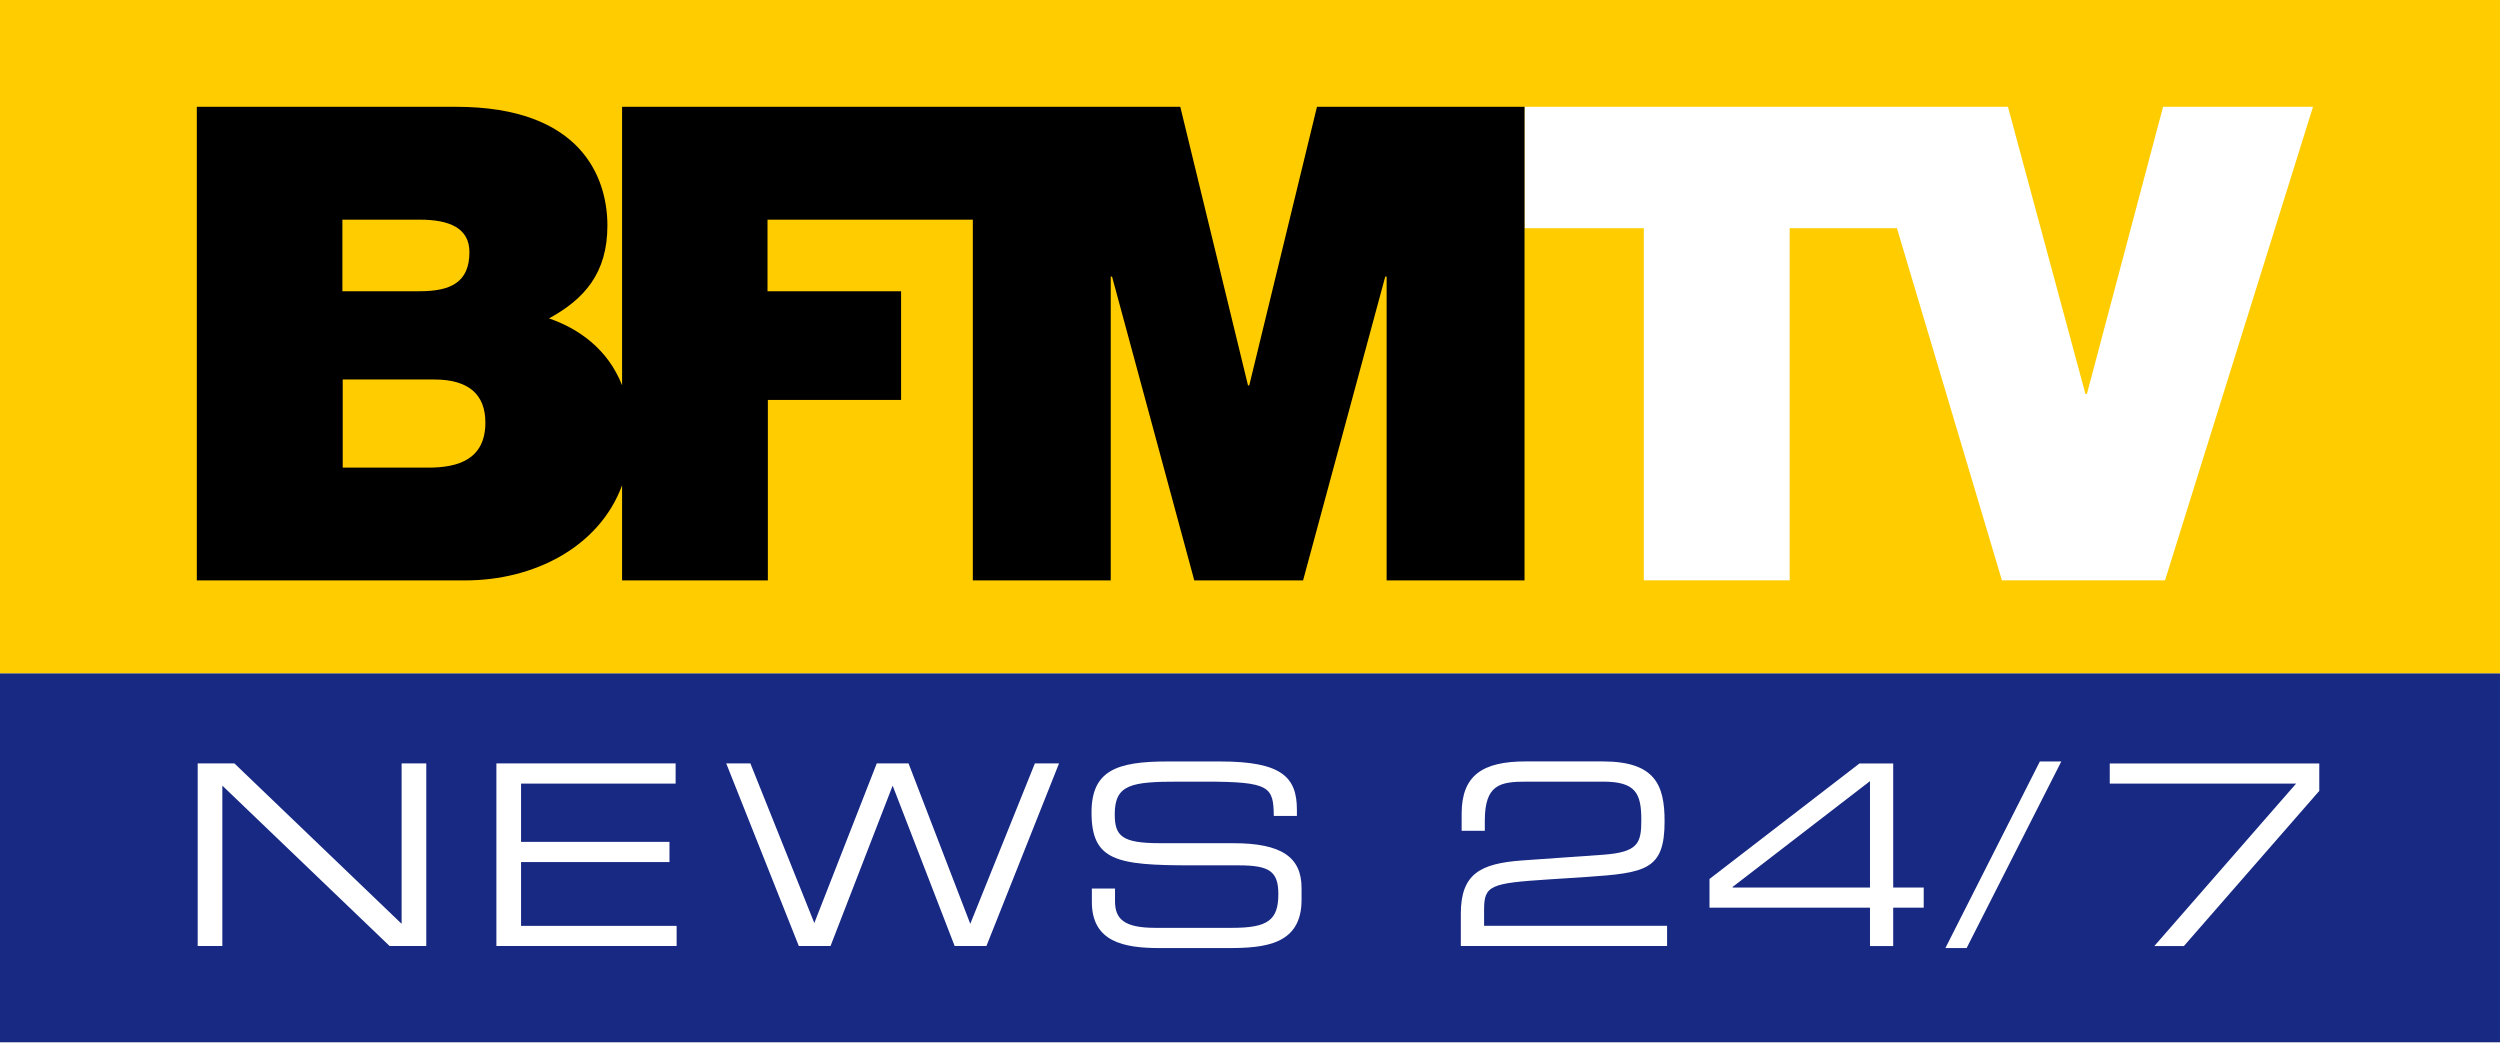
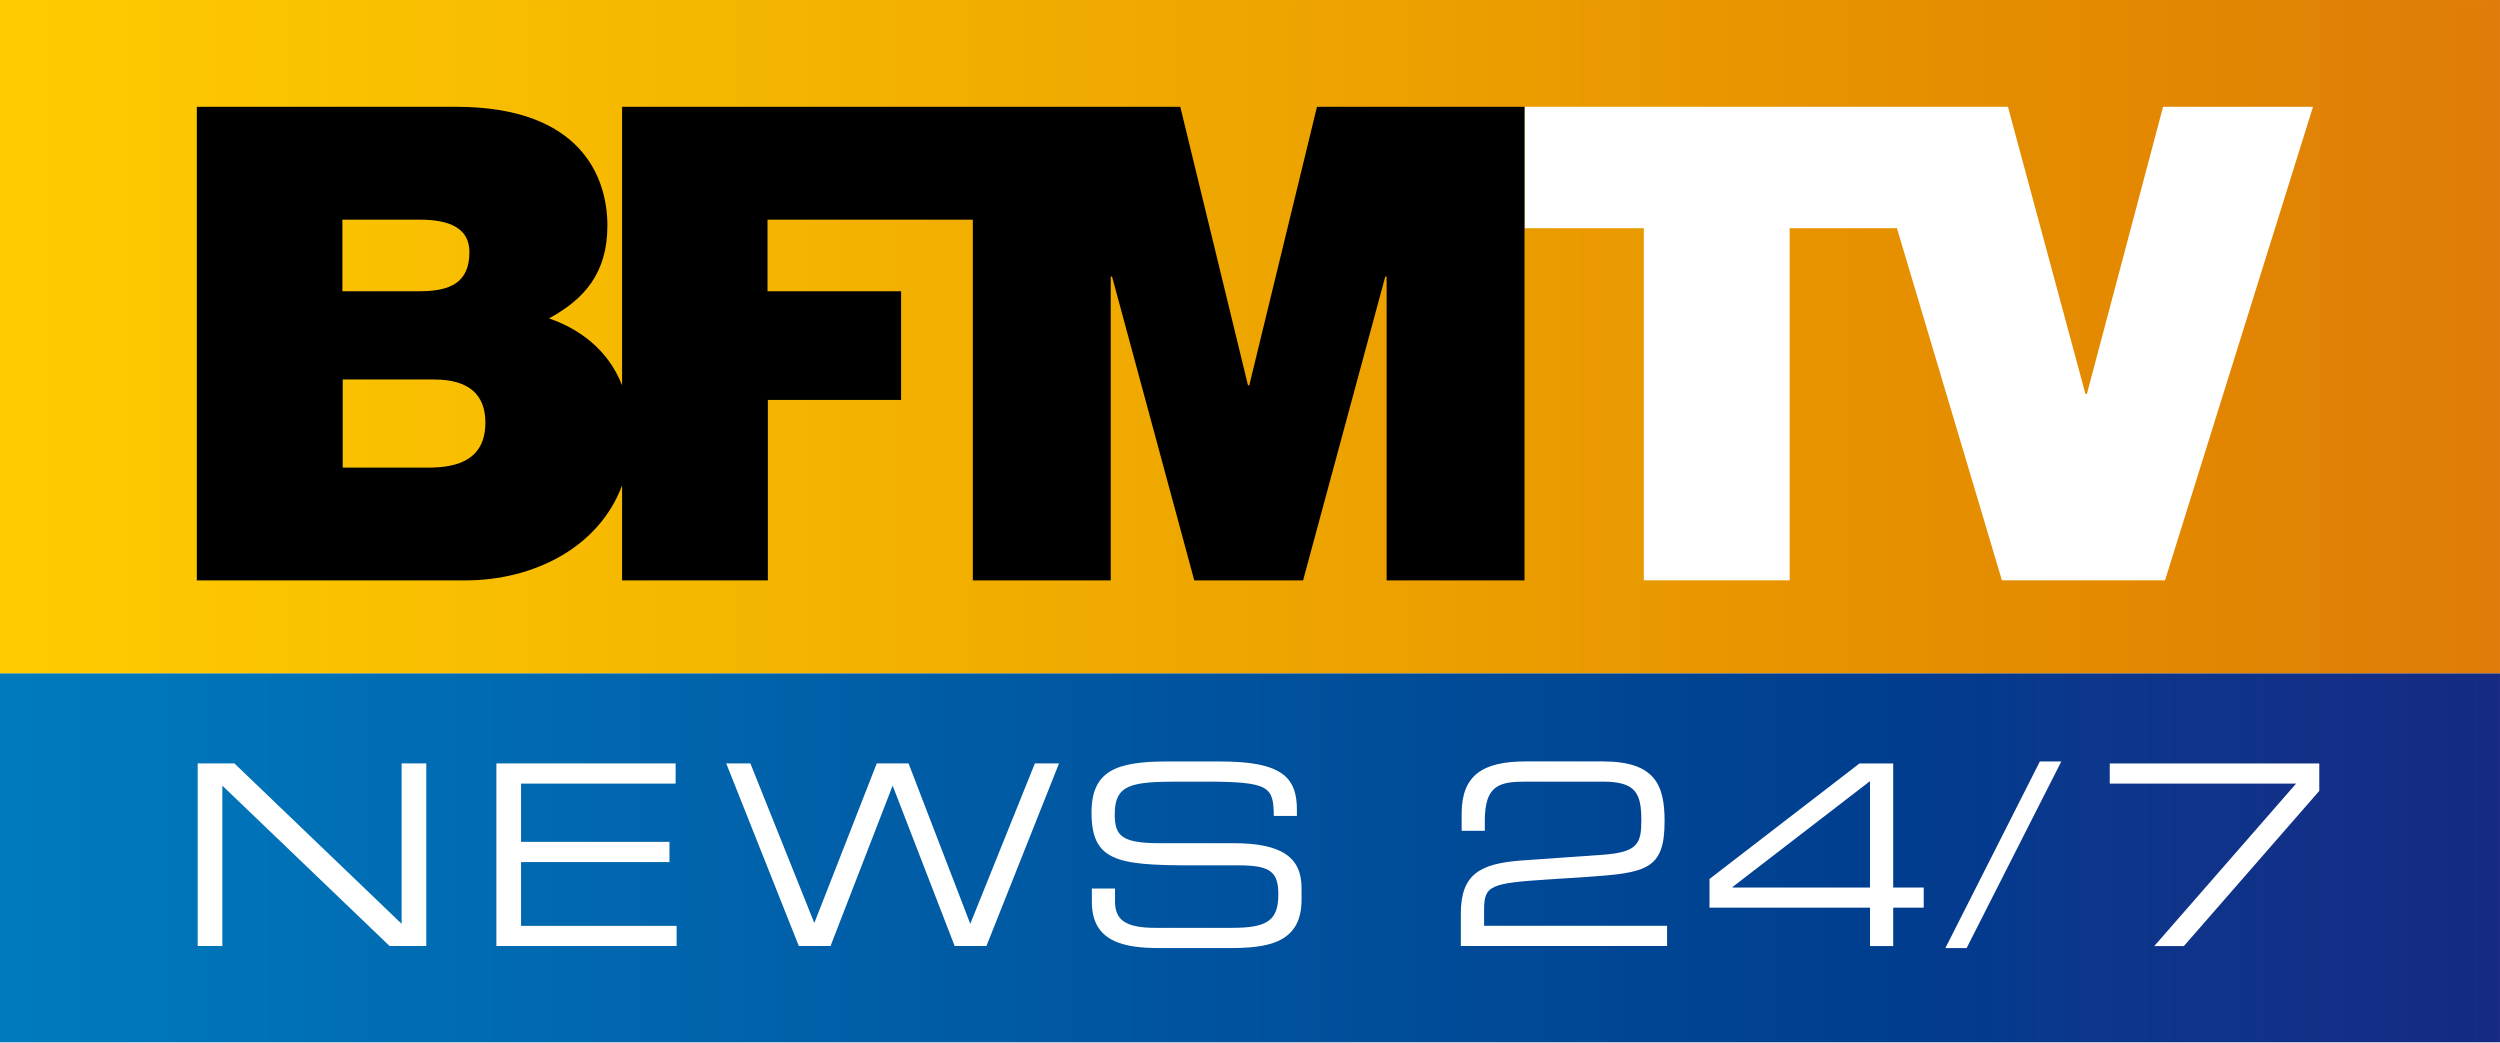
<svg xmlns="http://www.w3.org/2000/svg" height="250.14" width="600" version="1.1">
  <defs>
-     <linearGradient id="linearGradient3320" gradientUnits="userSpaceOnUse" gradientTransform="matrix(-706.8076,0,0,-706.8078,701.6096,480.5596)">
+     <linearGradient id="linearGradient3320" gradientUnits="userSpaceOnUse" gradientTransform="matrix(-706.8076,0,0,-706.8078,701.6096,480.5596)" x1="0" x2="1" y1="0" y2="0">
      <stop stop-color="#172983" offset="0" />
      <stop stop-color="#142b84" offset="0.016" />
      <stop stop-color="#152c85" offset="0.032" />
      <stop stop-color="#132e86" offset="0.048" />
      <stop stop-color="#142f87" offset="0.063" />
      <stop stop-color="#113188" offset="0.079" />
      <stop stop-color="#0e3389" offset="0.095" />
      <stop stop-color="#0f3489" offset="0.111" />
      <stop stop-color="#0b368a" offset="0.127" />
      <stop stop-color="#0c378b" offset="0.143" />
      <stop stop-color="#09388c" offset="0.159" />
      <stop stop-color="#043a8d" offset="0.175" />
      <stop stop-color="#053b8e" offset="0.19" />
      <stop stop-color="#003d8f" offset="0.206" />
      <stop stop-color="#003f90" offset="0.222" />
      <stop stop-color="#004091" offset="0.238" />
      <stop stop-color="#004192" offset="0.254" />
      <stop stop-color="#004393" offset="0.27" />
      <stop stop-color="#004494" offset="0.286" />
      <stop stop-color="#004695" offset="0.302" />
      <stop stop-color="#004896" offset="0.317" />
      <stop stop-color="#004997" offset="0.333" />
      <stop stop-color="#004a98" offset="0.349" />
      <stop stop-color="#004c99" offset="0.365" />
      <stop stop-color="#004e9a" offset="0.381" />
      <stop stop-color="#004f9c" offset="0.397" />
      <stop stop-color="#00519d" offset="0.413" />
      <stop stop-color="#00529e" offset="0.429" />
      <stop stop-color="#00539f" offset="0.444" />
      <stop stop-color="#0055a0" offset="0.46" />
      <stop stop-color="#0057a1" offset="0.476" />
      <stop stop-color="#0058a2" offset="0.492" />
      <stop stop-color="#005aa4" offset="0.508" />
      <stop stop-color="#005ba5" offset="0.524" />
      <stop stop-color="#005da6" offset="0.54" />
      <stop stop-color="#005ea7" offset="0.556" />
      <stop stop-color="#0060a9" offset="0.571" />
      <stop stop-color="#0062aa" offset="0.587" />
      <stop stop-color="#0063ab" offset="0.603" />
      <stop stop-color="#0065ac" offset="0.619" />
      <stop stop-color="#0066ad" offset="0.635" />
      <stop stop-color="#0068af" offset="0.651" />
      <stop stop-color="#0069b0" offset="0.667" />
      <stop stop-color="#006bb1" offset="0.683" />
      <stop stop-color="#006cb3" offset="0.698" />
      <stop stop-color="#006db3" offset="0.714" />
      <stop stop-color="#006fb5" offset="0.73" />
      <stop stop-color="#0071b6" offset="0.746" />
      <stop stop-color="#0072b7" offset="0.762" />
      <stop stop-color="#0074b9" offset="0.778" />
      <stop stop-color="#0075ba" offset="0.794" />
      <stop stop-color="#07B" offset="0.81" />
      <stop stop-color="#0078bc" offset="0.825" />
      <stop stop-color="#0079bd" offset="0.841" />
      <stop stop-color="#007bbe" offset="0.857" />
      <stop stop-color="#007dc0" offset="0.873" />
      <stop stop-color="#007ec1" offset="0.889" />
      <stop stop-color="#007fc2" offset="0.905" />
      <stop stop-color="#0081c3" offset="0.921" />
      <stop stop-color="#0082c4" offset="0.937" />
      <stop stop-color="#0084c5" offset="0.952" />
      <stop stop-color="#0085c7" offset="0.968" />
      <stop stop-color="#0086c8" offset="0.984" />
      <stop stop-color="#0088c9" offset="1" />
    </linearGradient>
-     <linearGradient id="linearGradient3479" gradientUnits="userSpaceOnUse" gradientTransform="matrix(599.9556,0,0,599.9556,101.6532,355.4908)">
+     <linearGradient id="linearGradient3479" gradientUnits="userSpaceOnUse" gradientTransform="matrix(599.9556,0,0,599.9556,101.6532,355.4908)" x1="0" x2="1" y1="0" y2="0">
      <stop stop-color="#FC0" offset="0" />
      <stop stop-color="#fecb00" offset="0.016" />
      <stop stop-color="#fdca00" offset="0.032" />
      <stop stop-color="#fdc900" offset="0.048" />
      <stop stop-color="#fcc800" offset="0.063" />
      <stop stop-color="#fcc600" offset="0.079" />
      <stop stop-color="#fcc500" offset="0.095" />
      <stop stop-color="#fbc400" offset="0.111" />
      <stop stop-color="#fac300" offset="0.127" />
      <stop stop-color="#f9c100" offset="0.143" />
      <stop stop-color="#f9c000" offset="0.159" />
      <stop stop-color="#f9bf00" offset="0.175" />
      <stop stop-color="#f8be00" offset="0.19" />
      <stop stop-color="#f8bd00" offset="0.206" />
      <stop stop-color="#f7bb00" offset="0.222" />
      <stop stop-color="#f7ba00" offset="0.238" />
      <stop stop-color="#f6b900" offset="0.254" />
      <stop stop-color="#f5b700" offset="0.27" />
      <stop stop-color="#f5b700" offset="0.286" />
      <stop stop-color="#f4b500" offset="0.302" />
      <stop stop-color="#f4b400" offset="0.317" />
      <stop stop-color="#f4b300" offset="0.333" />
      <stop stop-color="#f3b100" offset="0.349" />
      <stop stop-color="#f3b000" offset="0.365" />
      <stop stop-color="#f2af00" offset="0.381" />
      <stop stop-color="#f2ae00" offset="0.397" />
      <stop stop-color="#f1ac00" offset="0.413" />
      <stop stop-color="#f0ab00" offset="0.429" />
      <stop stop-color="#f0aa00" offset="0.444" />
      <stop stop-color="#efa900" offset="0.46" />
      <stop stop-color="#efa700" offset="0.476" />
      <stop stop-color="#eea600" offset="0.492" />
      <stop stop-color="#eea500" offset="0.508" />
      <stop stop-color="#eea400" offset="0.524" />
      <stop stop-color="#eda200" offset="0.54" />
      <stop stop-color="#eca100" offset="0.556" />
      <stop stop-color="#eca000" offset="0.571" />
      <stop stop-color="#eb9e00" offset="0.587" />
      <stop stop-color="#eb9d00" offset="0.603" />
      <stop stop-color="#ea9c00" offset="0.619" />
      <stop stop-color="#ea9a00" offset="0.635" />
      <stop stop-color="#e99a00" offset="0.651" />
      <stop stop-color="#e99800" offset="0.667" />
      <stop stop-color="#e99600" offset="0.683" />
      <stop stop-color="#e89600" offset="0.698" />
      <stop stop-color="#e89400" offset="0.714" />
      <stop stop-color="#e79300" offset="0.73" />
      <stop stop-color="#e69100" offset="0.746" />
      <stop stop-color="#e69000" offset="0.762" />
      <stop stop-color="#e58f00" offset="0.778" />
      <stop stop-color="#e58d00" offset="0.794" />
      <stop stop-color="#e48c00" offset="0.81" />
      <stop stop-color="#e48b00" offset="0.825" />
      <stop stop-color="#e48900" offset="0.841" />
      <stop stop-color="#e38800" offset="0.857" />
      <stop stop-color="#e38701" offset="0.873" />
      <stop stop-color="#e28502" offset="0.889" />
      <stop stop-color="#e28403" offset="0.905" />
      <stop stop-color="#e18304" offset="0.921" />
      <stop stop-color="#e08106" offset="0.937" />
      <stop stop-color="#e08006" offset="0.952" />
      <stop stop-color="#df7e08" offset="0.968" />
      <stop stop-color="#df7d08" offset="0.984" />
      <stop stop-color="#df7c09" offset="1" />
    </linearGradient>
  </defs>
  <g transform="translate(-101.6541,-274.5383)">
    <path d="m101.65,274.54,0,161.63,600,0,0-161.63-600,0z" fill="url(#linearGradient3479)" />
    <path d="m101.65,436.17,0,88.504,600,0,0-88.504-600,0z" fill="url(#linearGradient3320)" />
    <path d="m620.79,300.17-18.283,68.928-0.346,0-18.601-68.928-116.02,0,0,29.132,28.627,0,0,84.512,35.009,0,0-84.512,25.742,0,25.197,84.512,39.145,0,35.514-113.64z" fill="#FFF" fill-rule="nonzero" />
    <path d="m204.45,386.77-20.543,0,0-21.154,21.993,0c8.27,0,12.246,3.643,12.246,10.318,0,8.762-6.369,10.836-13.695,10.836m-20.623-59.514,18.549,0c7.167,0,11.94,2.034,11.94,7.791,0,7.327-4.6,9.388-11.94,9.388h-18.549zm233.9-27.084-16.249,66.854-0.306,0-16.248-66.854-133.97,0,0,66.827c-3.403-8.616-10.278-13.536-17.537-16.049,8.443-4.601,14.014-10.823,14.014-22.271,0-11.621-6.356-28.507-36.286-28.507h-62.254v113.66h64.488c16.195,0,32.031-7.831,37.575-22.816v22.816h34.983v-43.306h31.978v-26.087h-32.058v-17.179h49.277v86.572h33.095v-72.904h0.319l19.731,72.904h26.114l19.719-72.904h0.332v72.904h33.095v-113.66z" fill="#000" fill-rule="nonzero" />
    <path d="m149.1,457.76,8.815,0,40.128,38.494,0-38.494,5.917,0,0,43.812-8.816,0-40.128-38.48,0,38.48-5.916,0z" fill="#FFF" fill-rule="nonzero" />
    <path d="m220.79,457.76,43.014,0,0,4.84-37.097,0,0,13.988,35.621,0,0,4.84-35.621,0,0,15.318,37.336,0,0,4.826-43.254,0z" fill="#FFF" fill-rule="nonzero" />
    <path d="m275.95,457.76,5.797,0,15.343,38.307,14.985-38.307,7.632,0,14.812,38.494,15.503-38.494,5.797,0-17.418,43.812-7.632,0-14.879-38.48-14.905,38.48-7.619,0z" fill="#FFF" fill-rule="nonzero" />
    <path d="m363.7,487.78,5.558,0,0,3.085c0,4.308,2.287,6.356,9.68,6.356h18.416c8.549,0,11.102-1.821,11.102-8.098,0-5.505-2.18-6.9-9.547-6.9h-11.248c-18.097,0-24.04-1.091-24.04-12.698,0-9.999,5.944-12.233,18.163-12.233h12.765c14.692,0,18.362,3.75,18.362,11.568v1.502h-5.545c-0.106-6.954-0.837-8.23-16.395-8.23h-6.289c-11.435,0-15.49,0.612-15.49,7.805,0,5.213,1.622,6.968,10.889,6.968h17.565c11.542,0,16.382,3.324,16.382,10.757v2.845c0,10.77-8.83,11.568-17.605,11.568h-16.461c-8.643,0-16.262-1.503-16.262-11.076z" fill="#FFF" fill-rule="nonzero" />
    <path d="m452.25,493.83c0-9.573,4.681-12.034,14.6-12.778l19.479-1.369c8.51-0.612,9.242-2.792,9.242-8.35,0-6.383-1.33-9.201-9.188-9.201h-18.376c-6.303,0-9.999,0.652-9.999,9.374v2.42h-5.558v-4.109c0-9.201,5.013-12.538,15.371-12.538h18.509c12.592,0,14.826,5.705,14.826,14.361,0,11.674-4.442,12.392-18.828,13.376l-9.069,0.586c-13.921,0.904-15.423,1.436-15.423,7.259v3.87h43.918v4.853h-49.503z" fill="#FFF" fill-rule="nonzero" />
    <path d="m550.45,462.01-32.975,25.396,0,0.146,32.975,0zm-38.519,23.481,35.993-27.723,8.098,0,0,29.784,7.326,0,0,4.826-7.326,0,0,9.215-5.572,0,0-9.215-38.519,0z" fill="#FFF" fill-rule="nonzero" />
    <path d="m591.22,457.29,5.146,0-22.724,44.782-5.093,0z" fill="#FFF" fill-rule="nonzero" />
    <path d="m652.71,462.61-44.716,0,0-4.84,50.286,0,0,6.581-32.496,37.243-7.1,0z" fill="#FFF" fill-rule="nonzero" />
  </g>
</svg>
